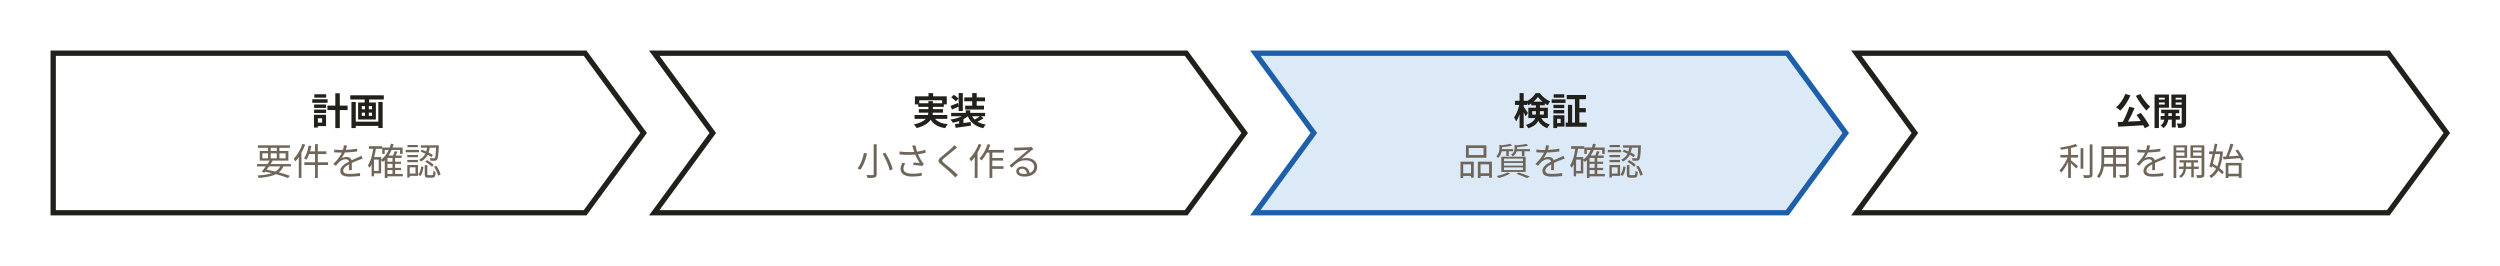
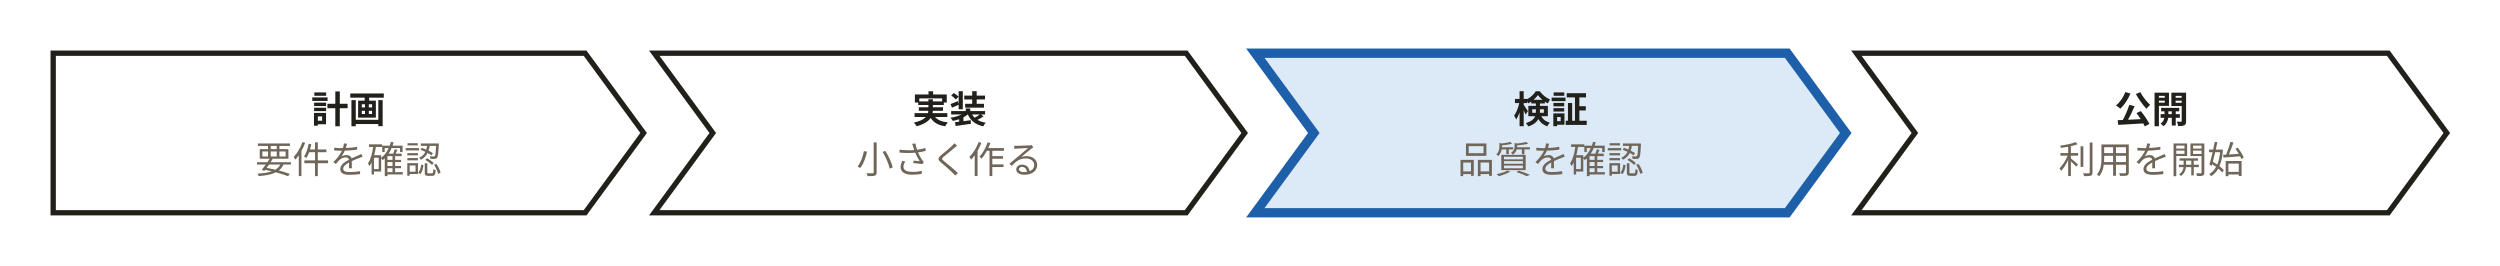
<svg xmlns="http://www.w3.org/2000/svg" width="940" height="100" viewBox="0 0 940 100" role="img" aria-labelledby="svg-title">
  <style>
    text { font-family: 'Hiragino Sans','Hiragino Kaku Gothic ProN','Yu Gothic','YuGothic',Meiryo,'Noto Sans JP',sans-serif; }
    .emoji { font-family: 'Noto Color Emoji','Segoe UI Emoji',sans-serif; }
  </style>
  <rect x="0" y="0" width="940" height="100" fill="#ffffff" />
  <polygon points="20,20 220,20 242,50 220,80 20,80" fill="#ffffff" stroke="#22201b" stroke-width="2" />
  <polygon points="246,20 446,20 468,50 446,80 246,80 268,50" fill="#ffffff" stroke="#22201b" stroke-width="2" />
-   <polygon points="472,20 672,20 694,50 672,80 472,80 494,50" fill="#dce9f7" stroke="#1d5fa8" stroke-width="2" />
+   <polygon points="472,20 672,20 694,50 672,80 472,80 494,50" fill="#dce9f7" stroke="#1d5fa8" stroke-width="3.5" />
  <polygon points="698,20 898,20 920,50 898,80 698,80 720,50" fill="#ffffff" stroke="#22201b" stroke-width="2" />
-   <text x="131" y="46.9" text-anchor="middle" font-size="14" font-weight="700" fill="#22201b">計画</text>
-   <text x="131" y="65.8" text-anchor="middle" font-size="14" font-weight="400" fill="#6f6659">要件を確認</text>
-   <text x="357" y="46.9" text-anchor="middle" font-size="14" font-weight="700" fill="#22201b">実装</text>
-   <text x="357" y="65.8" text-anchor="middle" font-size="14" font-weight="400" fill="#6f6659">小さく作る</text>
-   <text x="583" y="46.9" text-anchor="middle" font-size="14" font-weight="700" fill="#22201b">検証</text>
-   <text x="583" y="65.8" text-anchor="middle" font-size="14" font-weight="400" fill="#6f6659">品質を確認</text>
-   <text x="809" y="46.9" text-anchor="middle" font-size="14" font-weight="700" fill="#22201b">公開</text>
-   <text x="809" y="65.8" text-anchor="middle" font-size="14" font-weight="400" fill="#6f6659">利用を開始</text>
+   <text x="131" y="46.2" text-anchor="middle" font-size="14" font-weight="700" fill="#22201b">計画</text>
+   <text x="131" y="65.1" text-anchor="middle" font-size="14" font-weight="400" fill="#6f6659">要件を確認</text>
+   <text x="357" y="46.2" text-anchor="middle" font-size="14" font-weight="700" fill="#22201b">実装</text>
+   <text x="357" y="65.1" text-anchor="middle" font-size="14" font-weight="400" fill="#6f6659">小さく作る</text>
+   <text x="583" y="46.2" text-anchor="middle" font-size="14" font-weight="700" fill="#22201b">検証</text>
+   <text x="583" y="65.1" text-anchor="middle" font-size="14" font-weight="400" fill="#6f6659">品質を確認</text>
+   <text x="809" y="46.2" text-anchor="middle" font-size="14" font-weight="700" fill="#22201b">公開</text>
+   <text x="809" y="65.1" text-anchor="middle" font-size="14" font-weight="400" fill="#6f6659">利用を開始</text>
</svg>
